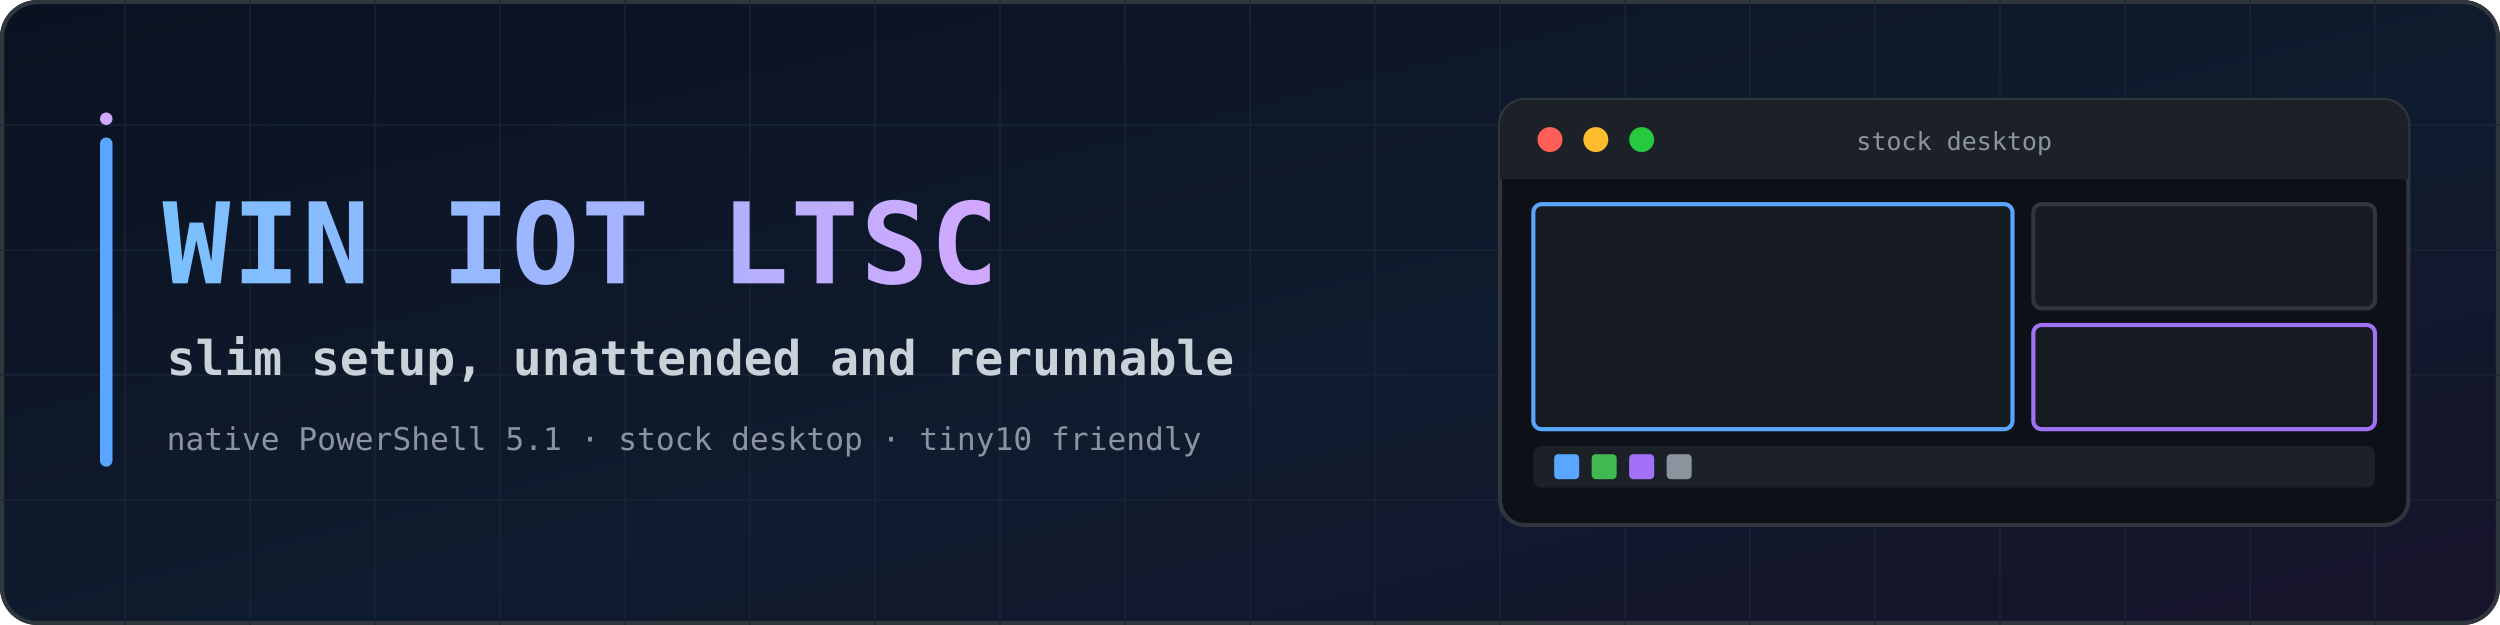
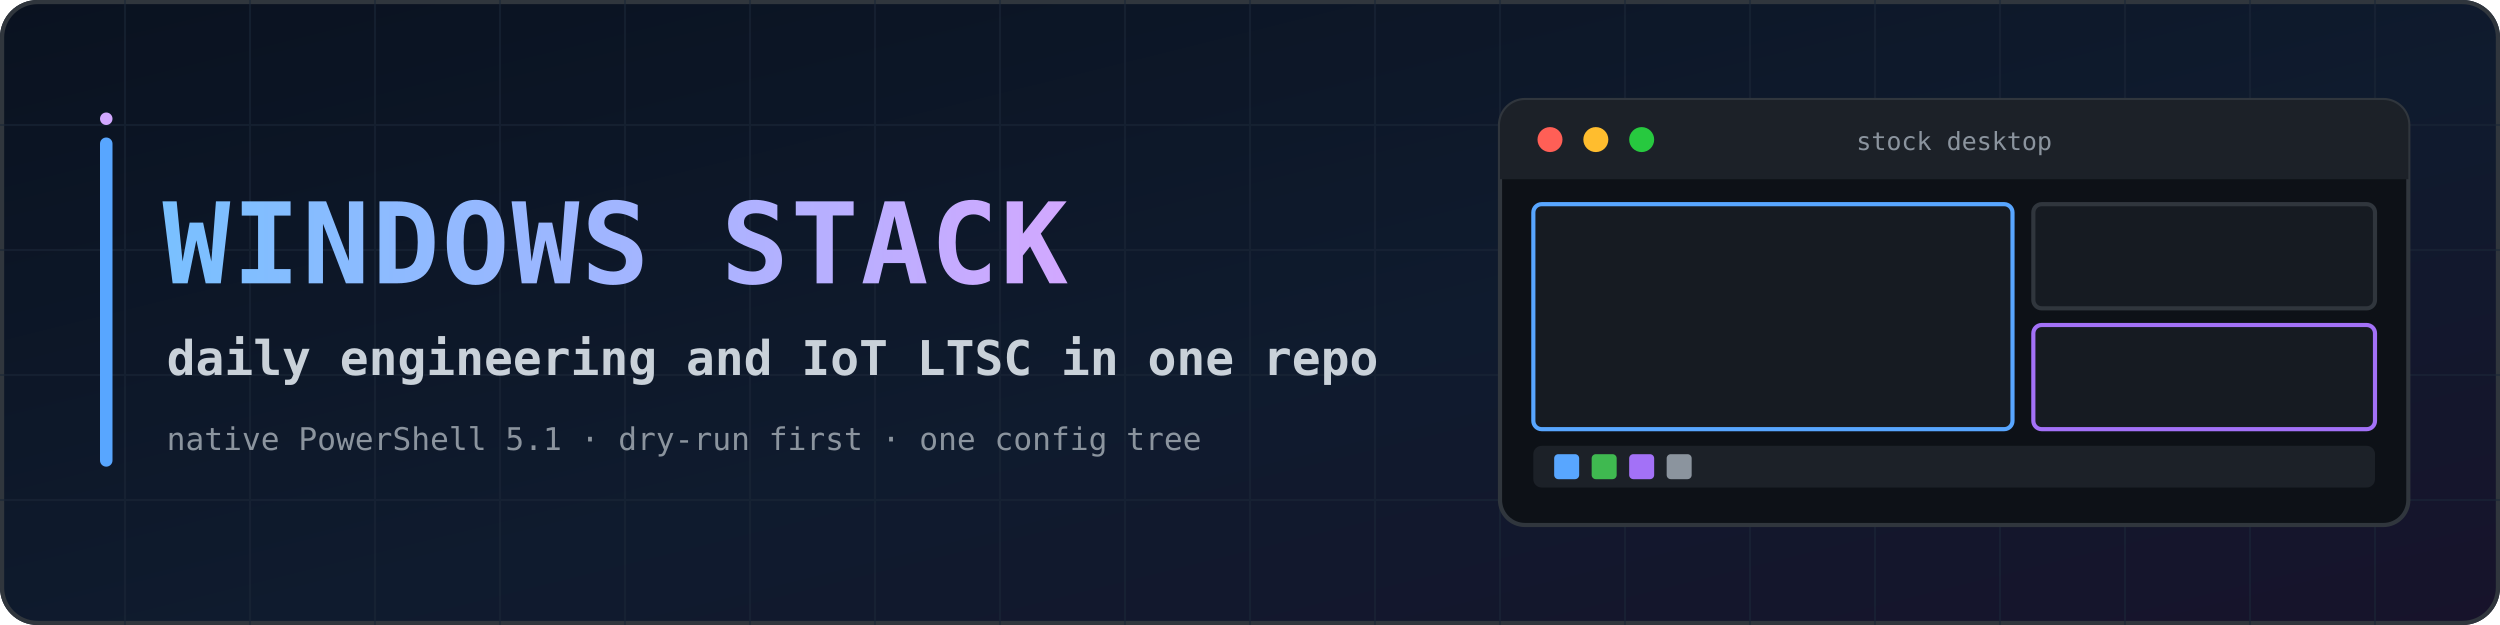
- <svg xmlns="http://www.w3.org/2000/svg" width="1200" height="300" viewBox="0 0 1200 300" role="img" aria-label="Win IoT LTSC slim setup - unattended, rerunnable, offline-first">
+ <svg xmlns="http://www.w3.org/2000/svg" width="1200" height="300" viewBox="0 0 1200 300" role="img" aria-label="Windows engineering stack - daily and IoT profiles, dry-run first">
  <defs>
    <linearGradient id="bg" x1="0" y1="0" x2="1" y2="1">
      <stop offset="0%" stop-color="#0a1220" />
      <stop offset="55%" stop-color="#0f1b2e" />
      <stop offset="100%" stop-color="#17132b" />
    </linearGradient>
    <linearGradient id="title" x1="0" y1="0" x2="1" y2="0">
      <stop offset="0%" stop-color="#79c0ff" />
      <stop offset="55%" stop-color="#a5b4ff" />
      <stop offset="100%" stop-color="#d2a8ff" />
    </linearGradient>
  </defs>
  <rect width="1200" height="300" rx="18" fill="url(#bg)" />
  <rect x="1" y="1" width="1198" height="298" rx="17" fill="none" stroke="#30363d" stroke-width="2" />
  <g stroke="#1b2637" stroke-width="1" opacity="0.6">
    <path d="M0 60 H1200 M0 120 H1200 M0 180 H1200 M0 240 H1200" />
    <path d="M60 0 V300 M120 0 V300 M180 0 V300 M240 0 V300 M300 0 V300 M360 0 V300 M420 0 V300 M480 0 V300 M540 0 V300 M600 0 V300 M660 0 V300 M720 0 V300 M780 0 V300 M840 0 V300 M900 0 V300 M960 0 V300 M1020 0 V300 M1080 0 V300 M1140 0 V300" />
  </g>
  <rect x="48" y="66" width="6" height="158" rx="3" fill="#58a6ff" />
  <circle cx="51" cy="57" r="3" fill="#d2a8ff" />
-   <text x="78" y="136" font-family="ui-monospace,SFMono-Regular,Menlo,Consolas,monospace" font-size="54" font-weight="700" letter-spacing="1" fill="url(#title)">WIN IOT LTSC</text>
-   <text x="80" y="180" font-family="ui-monospace,SFMono-Regular,Menlo,Consolas,monospace" font-size="23" font-weight="600" fill="#c9d1d9">slim setup, unattended and rerunnable</text>
-   <text x="80" y="216" font-family="ui-monospace,SFMono-Regular,Menlo,Consolas,monospace" font-size="15" fill="#8b949e">native PowerShell 5.1 · stock desktop · tiny10 friendly</text>
+   <text x="78" y="136" font-family="ui-monospace,SFMono-Regular,Menlo,Consolas,monospace" font-size="54" font-weight="700" letter-spacing="1" fill="url(#title)">WINDOWS STACK</text>
+   <text x="80" y="180" font-family="ui-monospace,SFMono-Regular,Menlo,Consolas,monospace" font-size="23" font-weight="600" fill="#c9d1d9">daily engineering and IoT LTSC in one repo</text>
+   <text x="80" y="216" font-family="ui-monospace,SFMono-Regular,Menlo,Consolas,monospace" font-size="15" fill="#8b949e">native PowerShell 5.1 · dry-run first · one config tree</text>
  <g transform="translate(720,48)">
    <rect width="436" height="204" rx="12" fill="#0d1117" stroke="#30363d" stroke-width="2" />
    <path d="M0 12 A12 12 0 0 1 12 0 H424 A12 12 0 0 1 436 12 V38 H0 Z" fill="#1c2128" />
    <circle cx="24" cy="19" r="6" fill="#ff5f56" />
    <circle cx="46" cy="19" r="6" fill="#ffbd2e" />
    <circle cx="68" cy="19" r="6" fill="#27c93f" />
    <text x="218" y="24" text-anchor="middle" font-family="ui-monospace,SFMono-Regular,Menlo,Consolas,monospace" font-size="12" fill="#8b949e">stock desktop</text>
    <rect x="16" y="50" width="230" height="108" rx="4" fill="#161b22" stroke="#58a6ff" stroke-width="2" />
    <rect x="256" y="50" width="164" height="50" rx="4" fill="#161b22" stroke="#30363d" stroke-width="2" />
    <rect x="256" y="108" width="164" height="50" rx="4" fill="#161b22" stroke="#a371f7" stroke-width="2" />
    <rect x="16" y="166" width="404" height="20" rx="4" fill="#1c2128" />
    <rect x="26" y="170" width="12" height="12" rx="2" fill="#58a6ff" />
    <rect x="44" y="170" width="12" height="12" rx="2" fill="#3fb950" />
    <rect x="62" y="170" width="12" height="12" rx="2" fill="#a371f7" />
    <rect x="80" y="170" width="12" height="12" rx="2" fill="#8b949e" />
  </g>
</svg>
